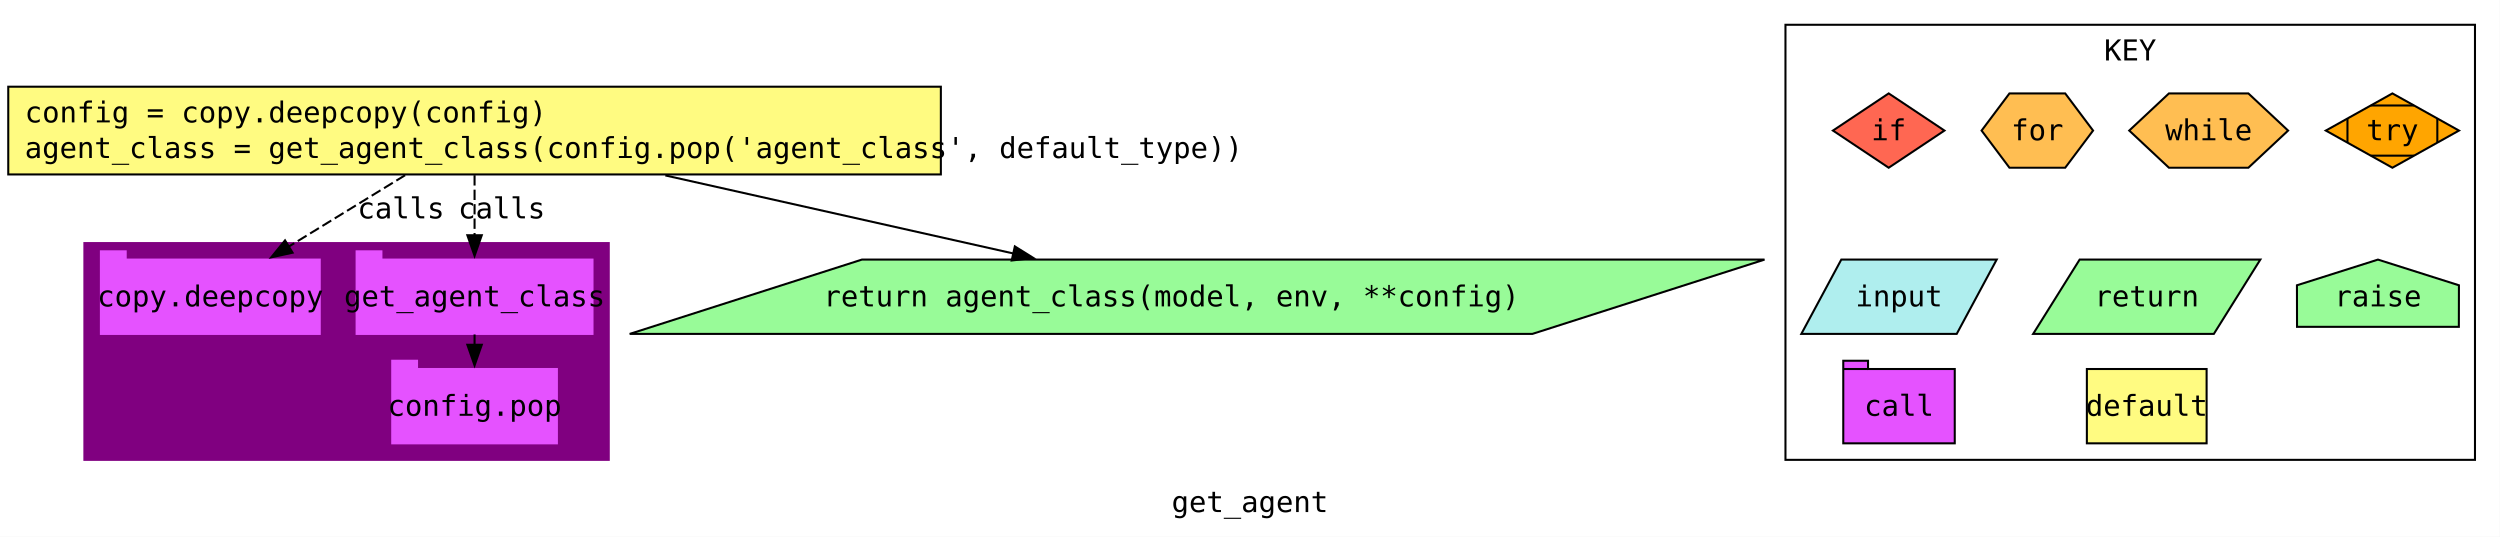
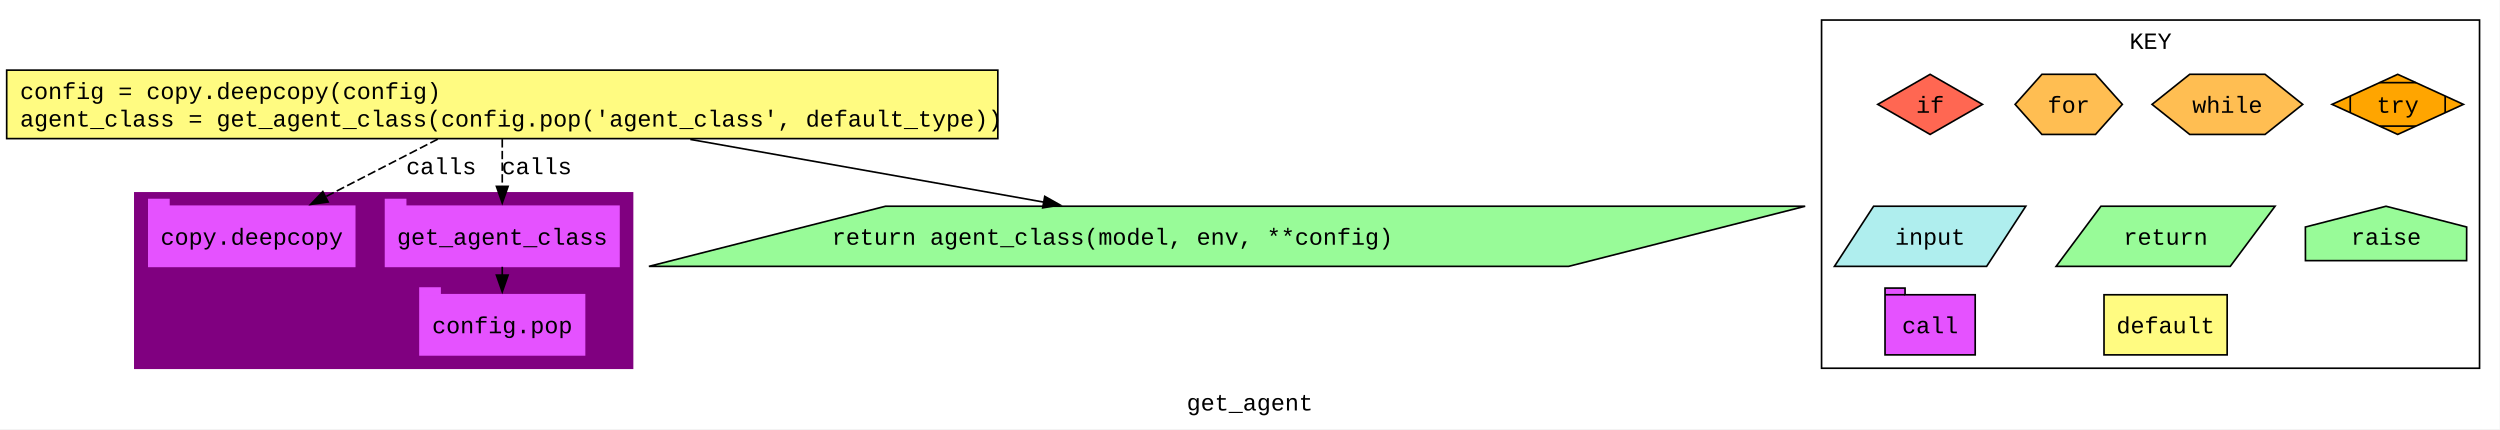
- <svg xmlns="http://www.w3.org/2000/svg" width="1211pt" height="260pt" viewBox="0.00 0.00 1211.00 260.00">
-   <g id="graph0" class="graph" transform="scale(1 1) rotate(0) translate(4 256)">
-     <polygon fill="white" stroke="none" points="-4,4 -4,-256 1206.88,-256 1206.88,4 -4,4" />
-     <text xml:space="preserve" text-anchor="middle" x="601.44" y="-7.95" font-family="DejaVu Sans Mono" font-size="14.00">get_agent</text>
+ <svg xmlns="http://www.w3.org/2000/svg" width="1497pt" height="257pt" viewBox="0.00 0.00 1497.00 257.00">
+   <g id="graph0" class="graph" transform="scale(1 1) rotate(0) translate(4 253)">
+     <polygon fill="white" stroke="none" points="-4,4 -4,-253 1492.75,-253 1492.75,4 -4,4" />
+     <text xml:space="preserve" text-anchor="middle" x="744.38" y="-7.2" font-family="Courier New" font-size="14.00">get_agent</text>
    <g id="clust1" class="cluster">
-       <polygon fill="purple" stroke="purple" points="36.88,-33.25 36.88,-138.25 290.88,-138.25 290.88,-33.25 36.88,-33.25" />
+       <polygon fill="purple" stroke="purple" points="76.75,-32.5 76.75,-137.5 374.75,-137.5 374.75,-32.5 76.75,-32.5" />
    </g>
    <g id="clust2" class="cluster">
-       <polygon fill="none" stroke="black" points="860.88,-33.25 860.88,-244 1194.88,-244 1194.88,-33.25 860.88,-33.25" />
-       <text xml:space="preserve" text-anchor="middle" x="1027.88" y="-226.7" font-family="DejaVu Sans Mono" font-size="14.00">KEY</text>
+       <polygon fill="none" stroke="black" points="1086.75,-32.5 1086.75,-241 1480.75,-241 1480.75,-32.5 1086.75,-32.5" />
+       <text xml:space="preserve" text-anchor="middle" x="1283.75" y="-223.7" font-family="Courier New" font-size="14.00">KEY</text>
    </g>
    <g id="node1" class="node">
-       <polygon fill="#fffb81" stroke="black" points="451.75,-214 0,-214 0,-171.5 451.75,-171.5 451.75,-214" />
-       <text xml:space="preserve" text-anchor="start" x="8" y="-196.7" font-family="DejaVu Sans Mono" font-size="14.00">config = copy.deepcopy(config)</text>
-       <text xml:space="preserve" text-anchor="start" x="8" y="-179.45" font-family="DejaVu Sans Mono" font-size="14.00">agent_class = get_agent_class(config.pop('agent_class', default_type))</text>
+       <polygon fill="#fffb81" stroke="black" points="593.5,-211 0,-211 0,-170 593.5,-170 593.5,-211" />
+       <text xml:space="preserve" text-anchor="start" x="8" y="-193.7" font-family="Courier New" font-size="14.00">config = copy.deepcopy(config)</text>
+       <text xml:space="preserve" text-anchor="start" x="8" y="-177.2" font-family="Courier New" font-size="14.00">agent_class = get_agent_class(config.pop('agent_class', default_type))</text>
    </g>
    <g id="node2" class="node">
-       <polygon fill="#e552ff" stroke="#e552ff" points="150.88,-130.25 56.88,-130.25 56.88,-134.25 44.88,-134.25 44.88,-94.25 150.88,-94.25 150.88,-130.25" />
-       <polyline fill="none" stroke="#e552ff" points="44.88,-130.25 56.88,-130.25" />
-       <text xml:space="preserve" text-anchor="middle" x="97.88" y="-107.58" font-family="DejaVu Sans Mono" font-size="14.00">copy.deepcopy</text>
+       <polygon fill="#e552ff" stroke="#e552ff" points="208.38,-129.5 97.12,-129.5 97.12,-133.5 85.12,-133.5 85.12,-93.5 208.38,-93.5 208.38,-129.5" />
+       <polyline fill="none" stroke="#e552ff" points="85.12,-129.5 97.12,-129.5" />
+       <text xml:space="preserve" text-anchor="middle" x="146.75" y="-106.45" font-family="Courier New" font-size="14.00">copy.deepcopy</text>
    </g>
    <g id="edge1" class="edge">
-       <path fill="none" stroke="black" stroke-dasharray="5,2" d="M192.24,-171.13C174.87,-160.47 153.61,-147.43 135.67,-136.43" />
-       <polygon fill="black" stroke="black" points="137.73,-133.59 127.38,-131.34 134.07,-139.56 137.73,-133.59" />
-       <text xml:space="preserve" text-anchor="middle" x="190.23" y="-150.2" font-family="DejaVu Sans Mono" font-size="14.00">calls</text>
+       <path fill="none" stroke="black" stroke-dasharray="5,2" d="M258.12,-169.67C237.53,-159.1 212.12,-146.06 190.77,-135.1" />
+       <polygon fill="black" stroke="black" points="192.49,-132.05 182,-130.59 189.3,-138.28 192.49,-132.05" />
+       <text xml:space="preserve" text-anchor="middle" x="260.22" y="-148.7" font-family="Courier New" font-size="14.00">calls</text>
    </g>
    <g id="node3" class="node">
-       <polygon fill="#e552ff" stroke="#e552ff" points="283,-130.25 180.75,-130.25 180.75,-134.25 168.75,-134.25 168.75,-94.25 283,-94.25 283,-130.25" />
-       <polyline fill="none" stroke="#e552ff" points="168.75,-130.25 180.75,-130.25" />
-       <text xml:space="preserve" text-anchor="middle" x="225.88" y="-107.58" font-family="DejaVu Sans Mono" font-size="14.00">get_agent_class</text>
+       <polygon fill="#e552ff" stroke="#e552ff" points="366.62,-129.5 238.88,-129.5 238.88,-133.5 226.88,-133.5 226.88,-93.5 366.62,-93.5 366.62,-129.5" />
+       <polyline fill="none" stroke="#e552ff" points="226.88,-129.5 238.88,-129.5" />
+       <text xml:space="preserve" text-anchor="middle" x="296.75" y="-106.45" font-family="Courier New" font-size="14.00">get_agent_class</text>
    </g>
    <g id="edge2" class="edge">
-       <path fill="none" stroke="black" stroke-dasharray="5,2" d="M225.88,-171.13C225.88,-162.15 225.88,-151.48 225.88,-141.76" />
-       <polygon fill="black" stroke="black" points="229.38,-142.07 225.88,-132.07 222.38,-142.07 229.38,-142.07" />
-       <text xml:space="preserve" text-anchor="middle" x="239" y="-150.2" font-family="DejaVu Sans Mono" font-size="14.00">calls</text>
+       <path fill="none" stroke="black" stroke-dasharray="5,2" d="M296.75,-169.67C296.75,-161.02 296.75,-150.72 296.75,-141.25" />
+       <polygon fill="black" stroke="black" points="300.25,-141.42 296.75,-131.42 293.25,-141.42 300.25,-141.42" />
+       <text xml:space="preserve" text-anchor="middle" x="317.38" y="-148.7" font-family="Courier New" font-size="14.00">calls</text>
    </g>
    <g id="node5" class="node">
-       <polygon fill="#98fb98" stroke="black" points="850.74,-130.25 413.49,-130.25 301.01,-94.25 738.26,-94.25 850.74,-130.25" />
-       <text xml:space="preserve" text-anchor="start" x="394.9" y="-107.58" font-family="DejaVu Sans Mono" font-size="14.00">return agent_class(model, env, **config)</text>
+       <polygon fill="#98fb98" stroke="black" points="1076.94,-129.5 526.23,-129.5 384.56,-93.5 935.27,-93.5 1076.94,-129.5" />
+       <text xml:space="preserve" text-anchor="start" x="494.09" y="-106.45" font-family="Courier New" font-size="14.00">return agent_class(model, env, **config)</text>
    </g>
    <g id="edge4" class="edge">
-       <path fill="none" stroke="black" d="M318.29,-171.02C370.46,-159.32 435.34,-144.77 486.93,-133.2" />
-       <polygon fill="black" stroke="black" points="487.59,-136.64 496.59,-131.03 486.06,-129.81 487.59,-136.64" />
+       <path fill="none" stroke="black" d="M409.36,-169.52C474.65,-157.94 556.5,-143.42 621.25,-131.93" />
+       <polygon fill="black" stroke="black" points="621.59,-135.42 630.82,-130.23 620.36,-128.53 621.59,-135.42" />
    </g>
    <g id="node4" class="node">
-       <polygon fill="#e552ff" stroke="#e552ff" points="265.75,-77.25 198,-77.25 198,-81.25 186,-81.25 186,-41.25 265.75,-41.25 265.75,-77.25" />
-       <polyline fill="none" stroke="#e552ff" points="186,-77.25 198,-77.25" />
-       <text xml:space="preserve" text-anchor="middle" x="225.88" y="-54.58" font-family="DejaVu Sans Mono" font-size="14.00">config.pop</text>
+       <polygon fill="#e552ff" stroke="#e552ff" points="346,-76.5 259.5,-76.5 259.5,-80.5 247.5,-80.5 247.5,-40.5 346,-40.5 346,-76.5" />
+       <polyline fill="none" stroke="#e552ff" points="247.5,-76.5 259.5,-76.5" />
+       <text xml:space="preserve" text-anchor="middle" x="296.75" y="-53.45" font-family="Courier New" font-size="14.00">config.pop</text>
    </g>
    <g id="edge3" class="edge">
-       <path fill="none" stroke="black" d="M225.88,-93.98C225.88,-92.32 225.88,-90.61 225.88,-88.87" />
-       <polygon fill="black" stroke="black" points="229.38,-89.01 225.88,-79.01 222.38,-89.01 229.38,-89.01" />
+       <path fill="none" stroke="black" d="M296.75,-93.23C296.75,-91.57 296.75,-89.86 296.75,-88.12" />
+       <polygon fill="black" stroke="black" points="300.25,-88.26 296.75,-78.26 293.25,-88.26 300.25,-88.26" />
    </g>
    <g id="node6" class="node">
-       <polygon fill="#afeeee" stroke="black" points="963.19,-130.25 887.92,-130.25 868.56,-94.25 943.83,-94.25 963.19,-130.25" />
-       <text xml:space="preserve" text-anchor="middle" x="915.88" y="-107.58" font-family="DejaVu Sans Mono" font-size="14.00">input</text>
+       <polygon fill="#afeeee" stroke="black" points="1209.03,-129.5 1117.91,-129.5 1094.47,-93.5 1185.59,-93.5 1209.03,-129.5" />
+       <text xml:space="preserve" text-anchor="middle" x="1151.75" y="-106.45" font-family="Courier New" font-size="14.00">input</text>
    </g>
    <g id="node11" class="node">
-       <polygon fill="#e552ff" stroke="black" points="942.88,-77.25 900.88,-77.25 900.88,-81.25 888.88,-81.25 888.88,-41.25 942.88,-41.25 942.88,-77.25" />
-       <polyline fill="none" stroke="black" points="888.88,-77.25 900.88,-77.25" />
-       <text xml:space="preserve" text-anchor="middle" x="915.88" y="-54.58" font-family="DejaVu Sans Mono" font-size="14.00">call</text>
+       <polygon fill="#e552ff" stroke="black" points="1178.75,-76.5 1136.75,-76.5 1136.75,-80.5 1124.75,-80.5 1124.75,-40.5 1178.75,-40.5 1178.75,-76.5" />
+       <polyline fill="none" stroke="black" points="1124.75,-76.5 1136.75,-76.5" />
+       <text xml:space="preserve" text-anchor="middle" x="1151.75" y="-53.45" font-family="Courier New" font-size="14.00">call</text>
    </g>
    <g id="node7" class="node">
-       <polygon fill="#fffb81" stroke="black" points="1064.88,-77.25 1006.88,-77.25 1006.88,-41.25 1064.88,-41.25 1064.88,-77.25" />
-       <text xml:space="preserve" text-anchor="middle" x="1035.88" y="-54.58" font-family="DejaVu Sans Mono" font-size="14.00">default</text>
+       <polygon fill="#fffb81" stroke="black" points="1329.62,-76.5 1255.88,-76.5 1255.88,-40.5 1329.62,-40.5 1329.62,-76.5" />
+       <text xml:space="preserve" text-anchor="middle" x="1292.75" y="-53.45" font-family="Courier New" font-size="14.00">default</text>
    </g>
    <g id="node8" class="node">
-       <polygon fill="#ff6752" stroke="black" points="910.88,-210.75 883.88,-192.75 910.88,-174.75 937.88,-192.75 910.88,-210.75" />
-       <text xml:space="preserve" text-anchor="middle" x="910.88" y="-188.07" font-family="DejaVu Sans Mono" font-size="14.00">if</text>
+       <polygon fill="#ff6752" stroke="black" points="1151.75,-208.5 1120.39,-190.5 1151.75,-172.5 1183.11,-190.5 1151.75,-208.5" />
+       <text xml:space="preserve" text-anchor="middle" x="1151.75" y="-185.45" font-family="Courier New" font-size="14.00">if</text>
    </g>
    <g id="node9" class="node">
-       <polygon fill="#ffbe52" stroke="black" points="1009.88,-192.75 996.38,-210.75 969.38,-210.75 955.88,-192.75 969.38,-174.75 996.38,-174.75 1009.88,-192.75" />
-       <text xml:space="preserve" text-anchor="middle" x="982.88" y="-188.07" font-family="DejaVu Sans Mono" font-size="14.00">for</text>
+       <polygon fill="#ffbe52" stroke="black" points="1266.86,-190.5 1250.81,-208.5 1218.69,-208.5 1202.64,-190.5 1218.69,-172.5 1250.81,-172.5 1266.86,-190.5" />
+       <text xml:space="preserve" text-anchor="middle" x="1234.75" y="-185.45" font-family="Courier New" font-size="14.00">for</text>
    </g>
    <g id="node12" class="node">
-       <polygon fill="#98fb98" stroke="black" points="1090.9,-130.25 1003.37,-130.25 980.85,-94.25 1068.38,-94.25 1090.9,-130.25" />
-       <text xml:space="preserve" text-anchor="middle" x="1035.88" y="-107.58" font-family="DejaVu Sans Mono" font-size="14.00">return</text>
+       <polygon fill="#98fb98" stroke="black" points="1358.29,-129.5 1254.03,-129.5 1227.21,-93.5 1331.47,-93.5 1358.29,-129.5" />
+       <text xml:space="preserve" text-anchor="middle" x="1292.75" y="-106.45" font-family="Courier New" font-size="14.00">return</text>
    </g>
    <g id="node10" class="node">
-       <polygon fill="#ffbe52" stroke="black" points="1104.35,-192.75 1085.11,-210.75 1046.64,-210.75 1027.4,-192.75 1046.64,-174.75 1085.11,-174.75 1104.35,-192.75" />
-       <text xml:space="preserve" text-anchor="middle" x="1065.88" y="-188.07" font-family="DejaVu Sans Mono" font-size="14.00">while</text>
+       <polygon fill="#ffbe52" stroke="black" points="1374.86,-190.5 1352.31,-208.5 1307.19,-208.5 1284.64,-190.5 1307.19,-172.5 1352.31,-172.5 1374.86,-190.5" />
+       <text xml:space="preserve" text-anchor="middle" x="1329.75" y="-185.45" font-family="Courier New" font-size="14.00">while</text>
    </g>
    <g id="node13" class="node">
-       <polygon fill="orange" stroke="black" points="1154.88,-210.75 1122.63,-192.75 1154.88,-174.75 1187.12,-192.75 1154.88,-210.75" />
-       <polyline fill="none" stroke="black" points="1133.11,-198.6 1133.11,-186.9" />
-       <polyline fill="none" stroke="black" points="1144.4,-180.6 1165.35,-180.6" />
-       <polyline fill="none" stroke="black" points="1176.64,-186.9 1176.64,-198.6" />
-       <polyline fill="none" stroke="black" points="1165.35,-204.9 1144.4,-204.9" />
-       <text xml:space="preserve" text-anchor="middle" x="1154.88" y="-188.07" font-family="DejaVu Sans Mono" font-size="14.00">try</text>
+       <polygon fill="orange" stroke="black" points="1431.75,-208.5 1392.42,-190.5 1431.75,-172.5 1471.08,-190.5 1431.75,-208.5" />
+       <polyline fill="none" stroke="black" points="1403.33,-195.49 1403.33,-185.51" />
+       <polyline fill="none" stroke="black" points="1420.84,-177.49 1442.66,-177.49" />
+       <polyline fill="none" stroke="black" points="1460.17,-185.51 1460.17,-195.49" />
+       <polyline fill="none" stroke="black" points="1442.66,-203.51 1420.84,-203.51" />
+       <text xml:space="preserve" text-anchor="middle" x="1431.75" y="-185.45" font-family="Courier New" font-size="14.00">try</text>
    </g>
    <g id="node14" class="node">
-       <polygon fill="#98fb98" stroke="black" points="1187.11,-117.81 1147.88,-130.25 1108.64,-117.81 1108.68,-97.69 1187.07,-97.69 1187.11,-117.81" />
-       <text xml:space="preserve" text-anchor="middle" x="1147.88" y="-107.58" font-family="DejaVu Sans Mono" font-size="14.00">raise</text>
+       <polygon fill="#98fb98" stroke="black" points="1473.04,-117.06 1424.75,-129.5 1376.46,-117.06 1376.5,-96.94 1473,-96.94 1473.04,-117.06" />
+       <text xml:space="preserve" text-anchor="middle" x="1424.75" y="-106.45" font-family="Courier New" font-size="14.00">raise</text>
    </g>
  </g>
</svg>
